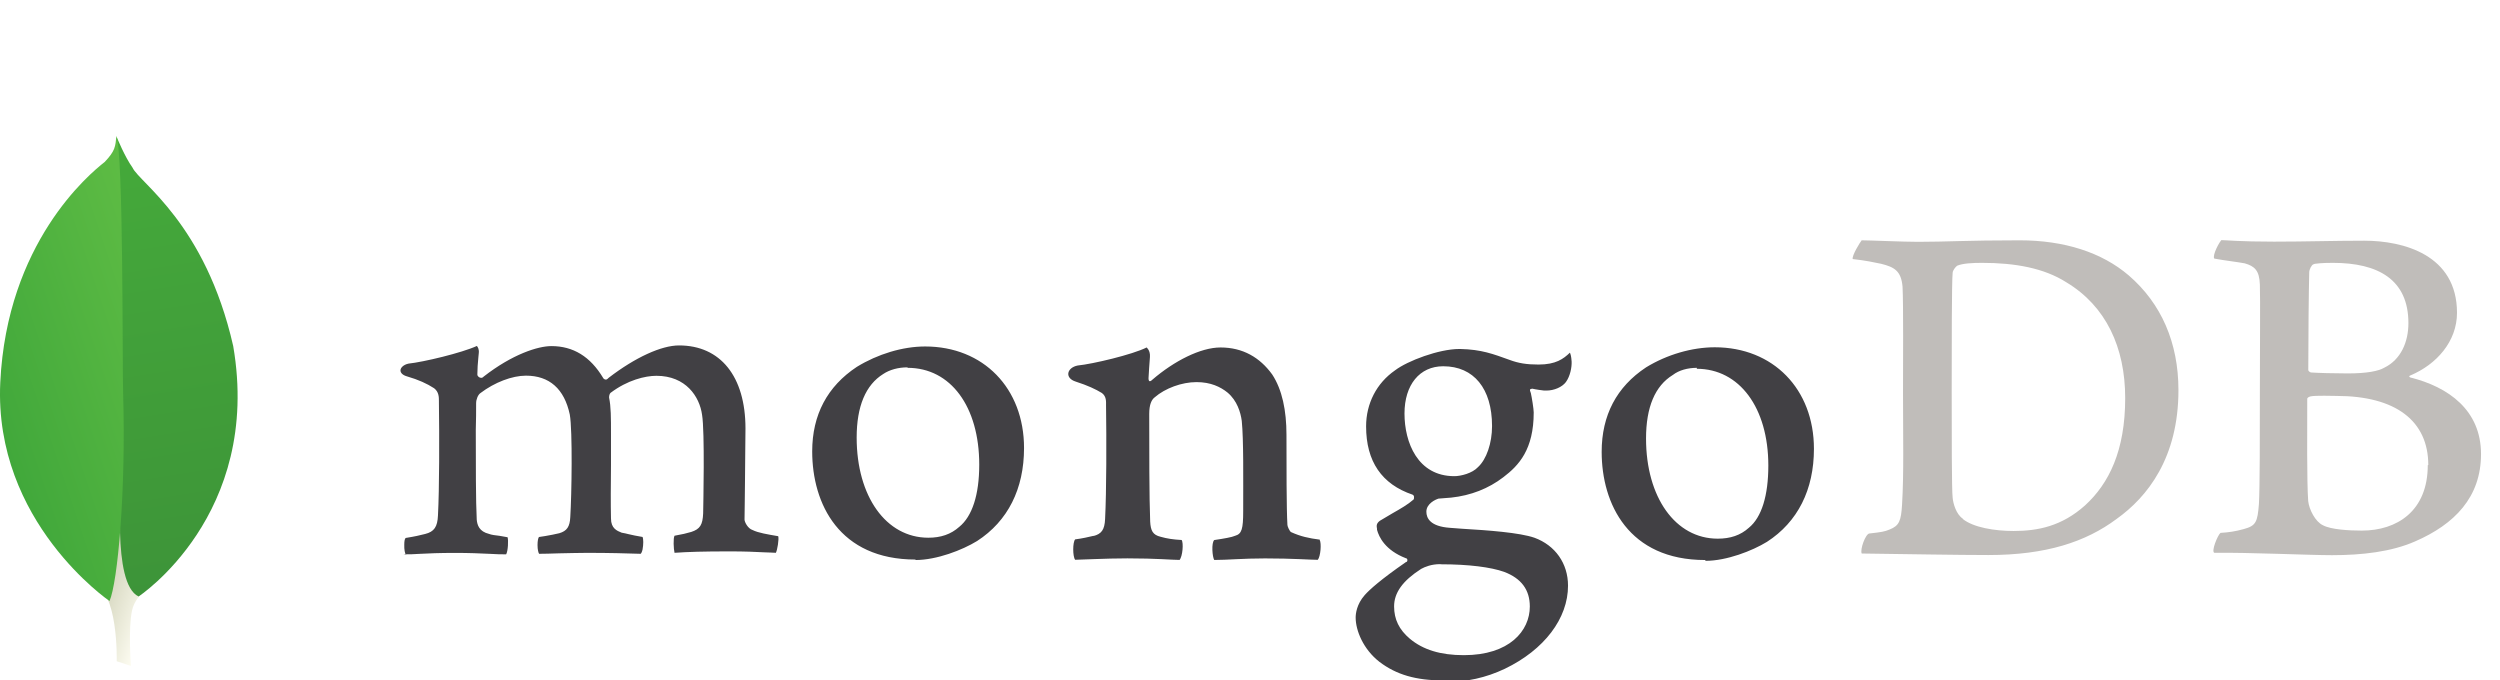
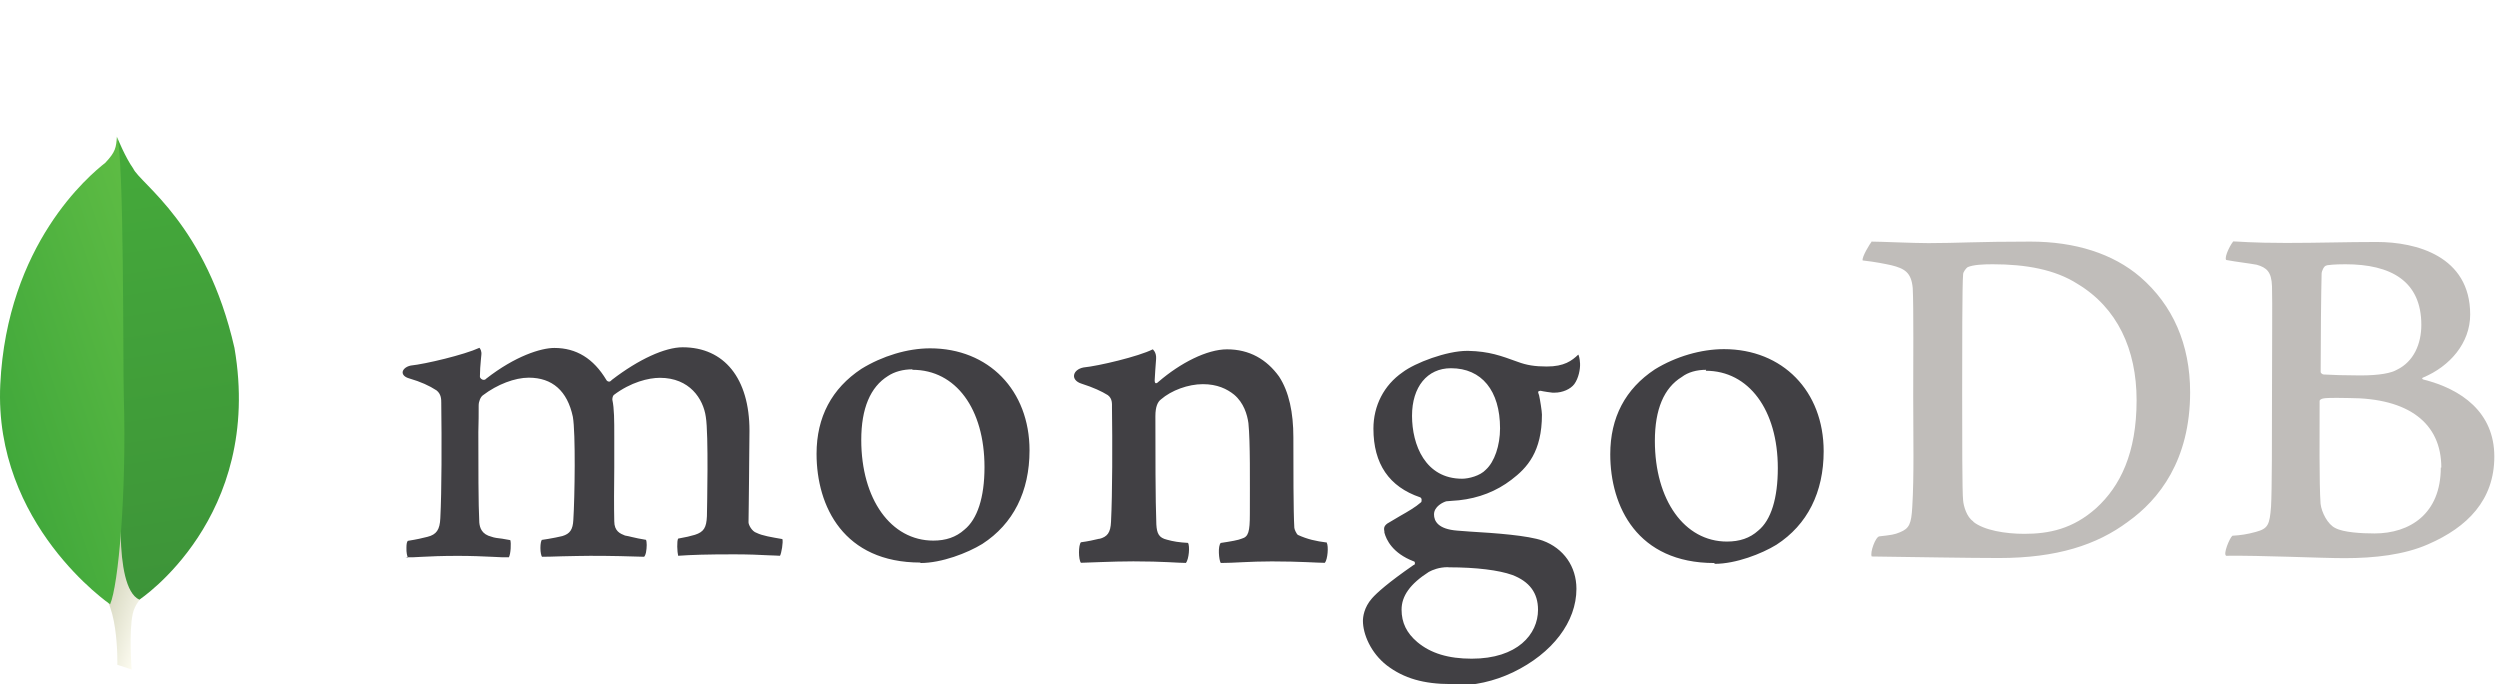
- <svg xmlns="http://www.w3.org/2000/svg" viewBox="0 0 526.81 143.21">
+ <svg xmlns="http://www.w3.org/2000/svg" viewBox="0 0 524 143.21">
  <defs>
    <clipPath id="a">
      <path d="M275.94 28.67l-29.96 9.92s3.82 151.6-50.86 162.2c-36.07 41.8 5.55 1784.9 136.56 5.9 0 0-44.84-22.5-53.33-60.8-8.5-38.3-2.4-117.4-2.4-117.4z" />
    </clipPath>
    <linearGradient id="b" x2="1" gradientUnits="userSpaceOnUse" gradientTransform="matrix(344.4 -116.2 -104.8 -309.1 77.8 576)">
      <stop offset="0" stop-color="#929669" />
      <stop offset=".23" stop-color="#929669" />
      <stop offset="1" stop-color="#fdfcf1" />
    </linearGradient>
    <clipPath id="c">
      <path d="M292.1 175.1s260.34 171.47 199.35 527.6c-58.74 258.72-197.42 343.77-212.32 376.24-16.4 22.98-32.93 63.7-32.93 63.7l11.07-720.85s-22.9-220.1 34.83-246.7z" />
    </clipPath>
    <linearGradient id="d" x2="1" gradientUnits="userSpaceOnUse" gradientTransform="matrix(241.2 -936.2 -1007.3 -161.5 203.9 1135.8)">
      <stop offset="0" stop-color="#45aa3a" />
      <stop offset="1" stop-color="#3d9439" />
    </linearGradient>
    <clipPath id="e">
      <path d="M230.74 165.52S-13.46 332.12.58 626.07c14.06 293.95 186.54 438.48 220.13 464.7 21.8 23.15 22.7 32.07 24.3 54.9 15.3-32.7 12.7-488.4 14.4-541.68 6.3-207.4-11.5-399.4-28.6-438.5z" />
    </clipPath>
    <linearGradient id="f" x2="1" gradientUnits="userSpaceOnUse" gradientTransform="matrix(422.1 95.9 131.9 -394.1 -25.1 595.9)">
      <stop offset="0" stop-color="#41a83b" />
      <stop offset="1" stop-color="#5ebc44" />
    </linearGradient>
  </defs>
  <g clip-path="url(#a)" transform="matrix(.1 0 0 -.1 0 143.2)">
    <path fill="url(#b)" d="M275.94 28.67l-29.96 9.92s3.82 151.6-50.86 162.2c-36.07 41.8 5.55 1784.9 136.56 5.9 0 0-44.84-22.5-53.33-60.8-8.5-38.3-2.4-117.4-2.4-117.4" />
  </g>
  <g clip-path="url(#c)" transform="matrix(.1 0 0 -.1 0 143.2)">
    <path fill="url(#d)" d="M292.1 175.1s260.34 171.47 199.35 527.6c-58.74 258.72-197.42 343.77-212.32 376.24-16.4 22.98-32.93 63.7-32.93 63.7l11.07-720.85s-22.9-220.1 34.83-246.7" />
  </g>
  <g clip-path="url(#e)" transform="matrix(.1 0 0 -.1 0 143.2)">
    <path fill="url(#f)" d="M230.74 165.52S-13.46 332.12.58 626.07c14.06 293.95 186.54 438.48 220.13 464.7 21.8 23.15 22.7 32.07 24.3 54.9 15.3-32.7 12.7-488.4 14.4-541.68 6.3-207.4-11.5-399.4-28.6-438.5" />
  </g>
  <path fill="#c0bdba" d="M413.6 109.36c2.25 1.8 6.74 2.53 10.7 2.53 5.14 0 10.16-1 15.08-5.4 5.02-4.6 8.45-11.5 8.45-22.6 0-10.7-4.07-19.4-12.4-24.4-4.7-3-10.8-4.1-17.76-4.1-2.03 0-4.06.1-5.24.6-.32.2-.96 1-.96 1.5-.2 1.9-.2 16.3-.2 24.9 0 8.7 0 21 .2 22.5.1 1.2.75 3.5 2.14 4.4zm-21.33-58.72c1.8 0 8.72.32 11.93.32 6 0 10.16-.32 21.38-.32 9.4 0 17.33 2.54 23 7.4 6.84 5.9 10.47 14.14 10.47 24.18 0 14.25-6.52 22.5-13.04 27.14-6.5 4.85-14.9 7.6-27 7.6-6.4 0-17.4-.2-26.6-.32h-.1c-.4-.84.8-4.13 1.6-4.22 2.5-.28 3.2-.38 4.3-.85 2-.8 2.4-1.8 2.6-5.28.4-6.6.2-14.4.2-23.3 0-6.4.1-18.7-.1-22.6-.3-3.3-1.7-4.1-4.5-4.8-1.4-.3-3.3-.7-6-1-.2-.7 1.5-3.5 2-4.1m95.1 5.2c-.4.1-.9 1.1-.9 1.7-.1 3.8-.2 13.7-.2 20.6 0 .2.4.5.6.5 1.4.1 4.8.2 7.7.2 4.1 0 6.5-.5 7.7-1.2 3.5-1.7 5.1-5.4 5.1-9.4 0-9.2-6.4-12.7-15.9-12.7-.6 0-2.4 0-3.8.2zM511.7 98c0-9.3-6.85-14.57-19.36-14.57-.53 0-4.5-.13-5.45.1-.4.1-.7.3-.7.5 0 6.66-.1 17.33.2 21.55.2 1.8 1.5 4.35 3.1 5.1 1.7.92 5.5 1.13 8.2 1.13 7.4 0 13.9-4.1 13.9-13.8zm-43.6-47.4c.96 0 3.8.32 11.1.32 6.82 0 12.4-.2 19-.2 8.2 0 19.55 2.94 19.55 15.2 0 6-4.28 10.87-9.84 13.2-.3.1-.3.3 0 .42 8 2 14.9 6.86 14.9 16.15 0 9.1-5.6 14.8-13.9 18.4-5 2.2-11.2 2.9-17.5 2.9-4.8 0-17.7-.6-24.8-.5-.7-.3.7-3.7 1.3-4.2 1.7-.1 3.1-.3 4.9-.8 2.6-.7 2.9-1.5 3.2-5.3.2-3.3.2-15 .2-23.3 0-11.4.1-19.1 0-22.9-.1-3-1.1-3.9-3.2-4.5-1.6-.3-4.3-.6-6.4-1-.5-.6 1.1-3.7 1.7-4.1" />
  <path fill="#414044" d="M85.52 116.9c-.18-.27-.37-1.1-.33-2.12 0-.77.1-1.26.3-1.42 2-.32 2.9-.54 4.1-.84 1.9-.47 2.6-1.5 2.7-3.9.3-5.7.3-16.38.2-23.9v-.22c0-.8 0-1.9-1-2.68-1.5-.98-3.3-1.8-5.7-2.5-.9-.25-1.4-.72-1.4-1.27 0-.53.6-1.2 1.7-1.43 3.1-.32 11.2-2.25 14.4-3.72.2.23.5.72.4 1.52 0 .33-.1.68-.1 1.04-.1 1.06-.2 2.26-.2 3.46 0 .35.4.7.8.7.2 0 .4-.1.5-.24 6.1-4.76 11.5-6.45 14.3-6.45 4.6 0 8.2 2.2 10.9 6.7.1.24.4.36.6.36.2 0 .4-.2.6-.4 5.6-4.3 11.1-6.8 14.8-6.8 8.7 0 14 6.5 14 17.5 0 3.1-.1 7.1-.1 10.8 0 3.2-.1 6.3-.1 8.4 0 .5.7 1.9 1.7 2.2 1.2.6 3.1.9 5.4 1.3.2.6-.2 3-.5 3.5-.6 0-1.4-.1-2.4-.1-1.8-.1-4.3-.2-7.2-.2-5.8 0-8.85.1-11.75.3-.2-.8-.3-3.1 0-3.6 1.7-.3 2.5-.5 3.53-.8 1.85-.6 2.4-1.5 2.5-3.9.03-1.8.37-17.2-.23-20.8-.53-3.8-3.4-8.2-9.62-8.2-2.36 0-6.1.9-9.67 3.6-.2.2-.3.6-.3.9v.1c.4 1.9.4 4.2.4 7.7V98c-.05 4.23-.07 8.23 0 11.25 0 2.1 1.25 2.6 2.25 3 .6.1 1 .2 1.4.3.9.2 1.7.4 3 .6.2.4.2 1.6 0 2.65-.13.57-.3.82-.4.9-3.2-.1-6.52-.2-11.3-.2-1.44 0-3.8.06-5.9.1-1.7.06-3.3.1-4.2.1-.14-.2-.33-.87-.33-1.84 0-.9.14-1.5.3-1.7l1.3-.2c1.1-.2 2.1-.37 3-.6 1.6-.48 2.2-1.36 2.3-3.38.3-4.7.5-18.23-.1-21.62-1.15-5.42-4.3-8.2-9.24-8.2-2.9 0-6.6 1.4-9.6 3.68-.5.34-.9 1.3-.9 2.14 0 1.6 0 3.54-.07 5.6 0 6.8 0 15.27.2 18.93.1 1.1.5 2.5 2.6 3 .5.2 1.3.3 2.2.4l1.7.3c.2.6.1 2.9-.3 3.6-.9 0-2.1 0-3.4-.1-2-.1-4.5-.2-7.3-.2-3.34 0-5.7.1-7.54.2-1.2.1-2.3.1-3.4.1m106.2-39.4c-1.94 0-3.75.5-5.1 1.4-3.7 2.3-5.6 6.8-5.6 13.4 0 12.4 6.2 21.1 15.1 21.1 2.6 0 4.75-.7 6.53-2.3 2.7-2.2 4.2-6.7 4.2-13.1 0-12.2-6-20.4-15.1-20.4zm1.7 40.5c-16.04 0-21.77-11.7-21.77-22.8 0-7.7 3.2-13.7 9.4-17.8 4.4-2.7 9.65-4.3 14.4-4.3 12.27 0 20.84 8.8 20.84 21.4 0 8.6-3.4 15.4-9.9 19.6-3.1 1.9-8.5 4-12.98 4m164.7-40.5c-1.97 0-3.8.5-5.1 1.5-3.76 2.3-5.65 6.8-5.65 13.4 0 12.4 6.2 21.1 15.1 21.1 2.65 0 4.8-.7 6.57-2.3 2.7-2.2 4.1-6.8 4.1-13.1 0-12.2-6.1-20.4-15.1-20.4zm1.7 40.5c-16.1 0-21.8-11.8-21.8-22.8 0-7.7 3.15-13.7 9.36-17.8 4.4-2.7 9.7-4.23 14.47-4.23 12.3 0 20.9 8.8 20.9 21.4 0 8.6-3.4 15.4-9.9 19.6-3.1 1.9-8.5 4-12.93 4m-55.3-41c-4.95 0-8.15 3.9-8.15 9.96 0 6.1 2.78 13.2 10.5 13.2 1.37 0 3.78-.6 4.98-1.9 1.8-1.64 2.97-5.05 2.97-8.66 0-7.9-3.85-12.6-10.28-12.6zm-.64 41.7c-1.83 0-3.2.56-4 1-3.9 2.5-5.7 5.03-5.7 7.9 0 2.74 1.06 4.9 3.3 6.8 2.8 2.35 6.5 3.48 11.4 3.48 9.6 0 13.9-5.13 13.9-10.25 0-3.54-1.8-5.93-5.4-7.3-2.8-1-7.5-1.6-13.3-1.6zm.67 24.5c-5.76 0-9.9-1.2-13.47-3.92-3.4-2.65-5-6.6-5-9.32 0-.8.2-2.8 1.9-4.73 1-1.14 3.4-3.3 8.7-6.97.2 0 .3-.2.3-.4s-.1-.4-.3-.4c-4.4-1.7-5.7-4.5-6.1-6v-.2c-.1-.6-.2-1.1.6-1.7l2.7-1.6c1.6-.9 3.3-1.9 4.3-2.8.2-.1.2-.3.2-.6 0-.2-.1-.4-.3-.5-6.5-2.2-9.8-7-9.8-14.4 0-4.8 2.2-9.1 6.1-11.8 2.63-2 9.25-4.5 13.54-4.5h.2c4.46.1 6.9 1.04 10.4 2.3 1.86.7 3.6.98 6.1.98 3.65 0 5.25-1.2 6.6-2.5.1.16.3.68.37 1.88.05 1.2-.3 3.05-1.2 4.3-.8 1.08-2.5 1.8-4.1 1.8h-.5c-1.7-.2-2.5-.4-2.5-.4l-.4.1c-.15.2-.06.4.05.68l.06.17c.2.86.6 3.36.6 4.05 0 7.8-3.1 11.16-6.4 13.66-3.13 2.4-6.83 3.85-11 4.3l-1.3.1-1.22.1h-.1c-.72.2-2.6 1.1-2.6 2.76 0 1.4.85 3.1 4.9 3.4l2.64.2c5.4.32 12.1.8 15.25 1.9 4.36 1.6 7.06 5.4 7.06 10.1 0 6.9-5 13.5-13.3 17.5-4 1.9-8.1 2.8-12.58 2.8m-26.4-30c-2.36-.3-4.07-.68-6.1-1.6-.3-.2-.75-1.2-.75-1.5-.2-3.3-.2-12.8-.2-19 0-5.1-.9-9.5-3-12.7-2.6-3.6-6.2-5.7-10.9-5.7-4.2 0-9.77 2.84-14.37 6.8-.1.1-.8.8-.8-.3.05-1.1.2-3.2.3-4.5.1-1.4-.7-2-.7-2-2.97 1.5-11.4 3.5-14.52 3.8-2.3.45-2.83 2.64-.4 3.4 2.5.8 4.2 1.6 5.5 2.4.98.74.87 1.8.87 2.64.1 7.1.1 17.97-.2 23.9-.1 2.3-.77 3.16-2.48 3.6l.1-.06c-1.3.3-2.33.55-3.93.76-.54.6-.54 3.6 0 4.3 1.06 0 6.5-.3 11-.3 6.2 0 9.4.33 11 .33.65-.75.87-3.6.44-4.2-1.82-.1-3.1-.3-4.4-.67-1.7-.4-2.12-1.3-2.23-3.2-.2-5-.2-15.52-.2-22.7 0-2 .5-3 1.16-3.5 2.18-1.9 5.7-3.2 8.8-3.2 3 0 5.05 1 6.54 2.2 2.02 1.7 2.76 4.18 3 5.98.4 4 .3 12.1.3 19 0 3.8-.3 4.8-1.7 5.2-.65.3-2.36.6-4.4.9-.64.6-.4 3.58 0 4.2 2.8 0 6-.33 10.7-.33 5.9 0 9.62.3 11.12.3.6-.72.8-3.5.4-4.2" />
  <path fill="#c0bdba" d="M537.8 107.98h1.82c1.46 0 2.02-.5 2.02-1.83 0-1.34-.53-1.8-2.18-1.8h-1.65V108zm3.86 5.7l-2.13-4.6h-1.72v4.6h-1.2v-10.45h3.1c2.3 0 3.3 1.02 3.3 2.92 0 1.53-.7 2.5-2 2.8l2.2 4.72h-1.3zm-2-12.75c-4.22 0-7.56 3.32-7.56 7.54 0 4.15 3.34 7.5 7.52 7.5 4.15 0 7.5-3.35 7.5-7.5 0-4.24-3.25-7.54-7.47-7.54zm-.04 15.78c-4.64 0-8.26-3.6-8.26-8.2s3.62-8.2 8.3-8.2c4.53 0 8.22 3.7 8.22 8.2 0 4.7-3.62 8.4-8.26 8.4" />
</svg>
